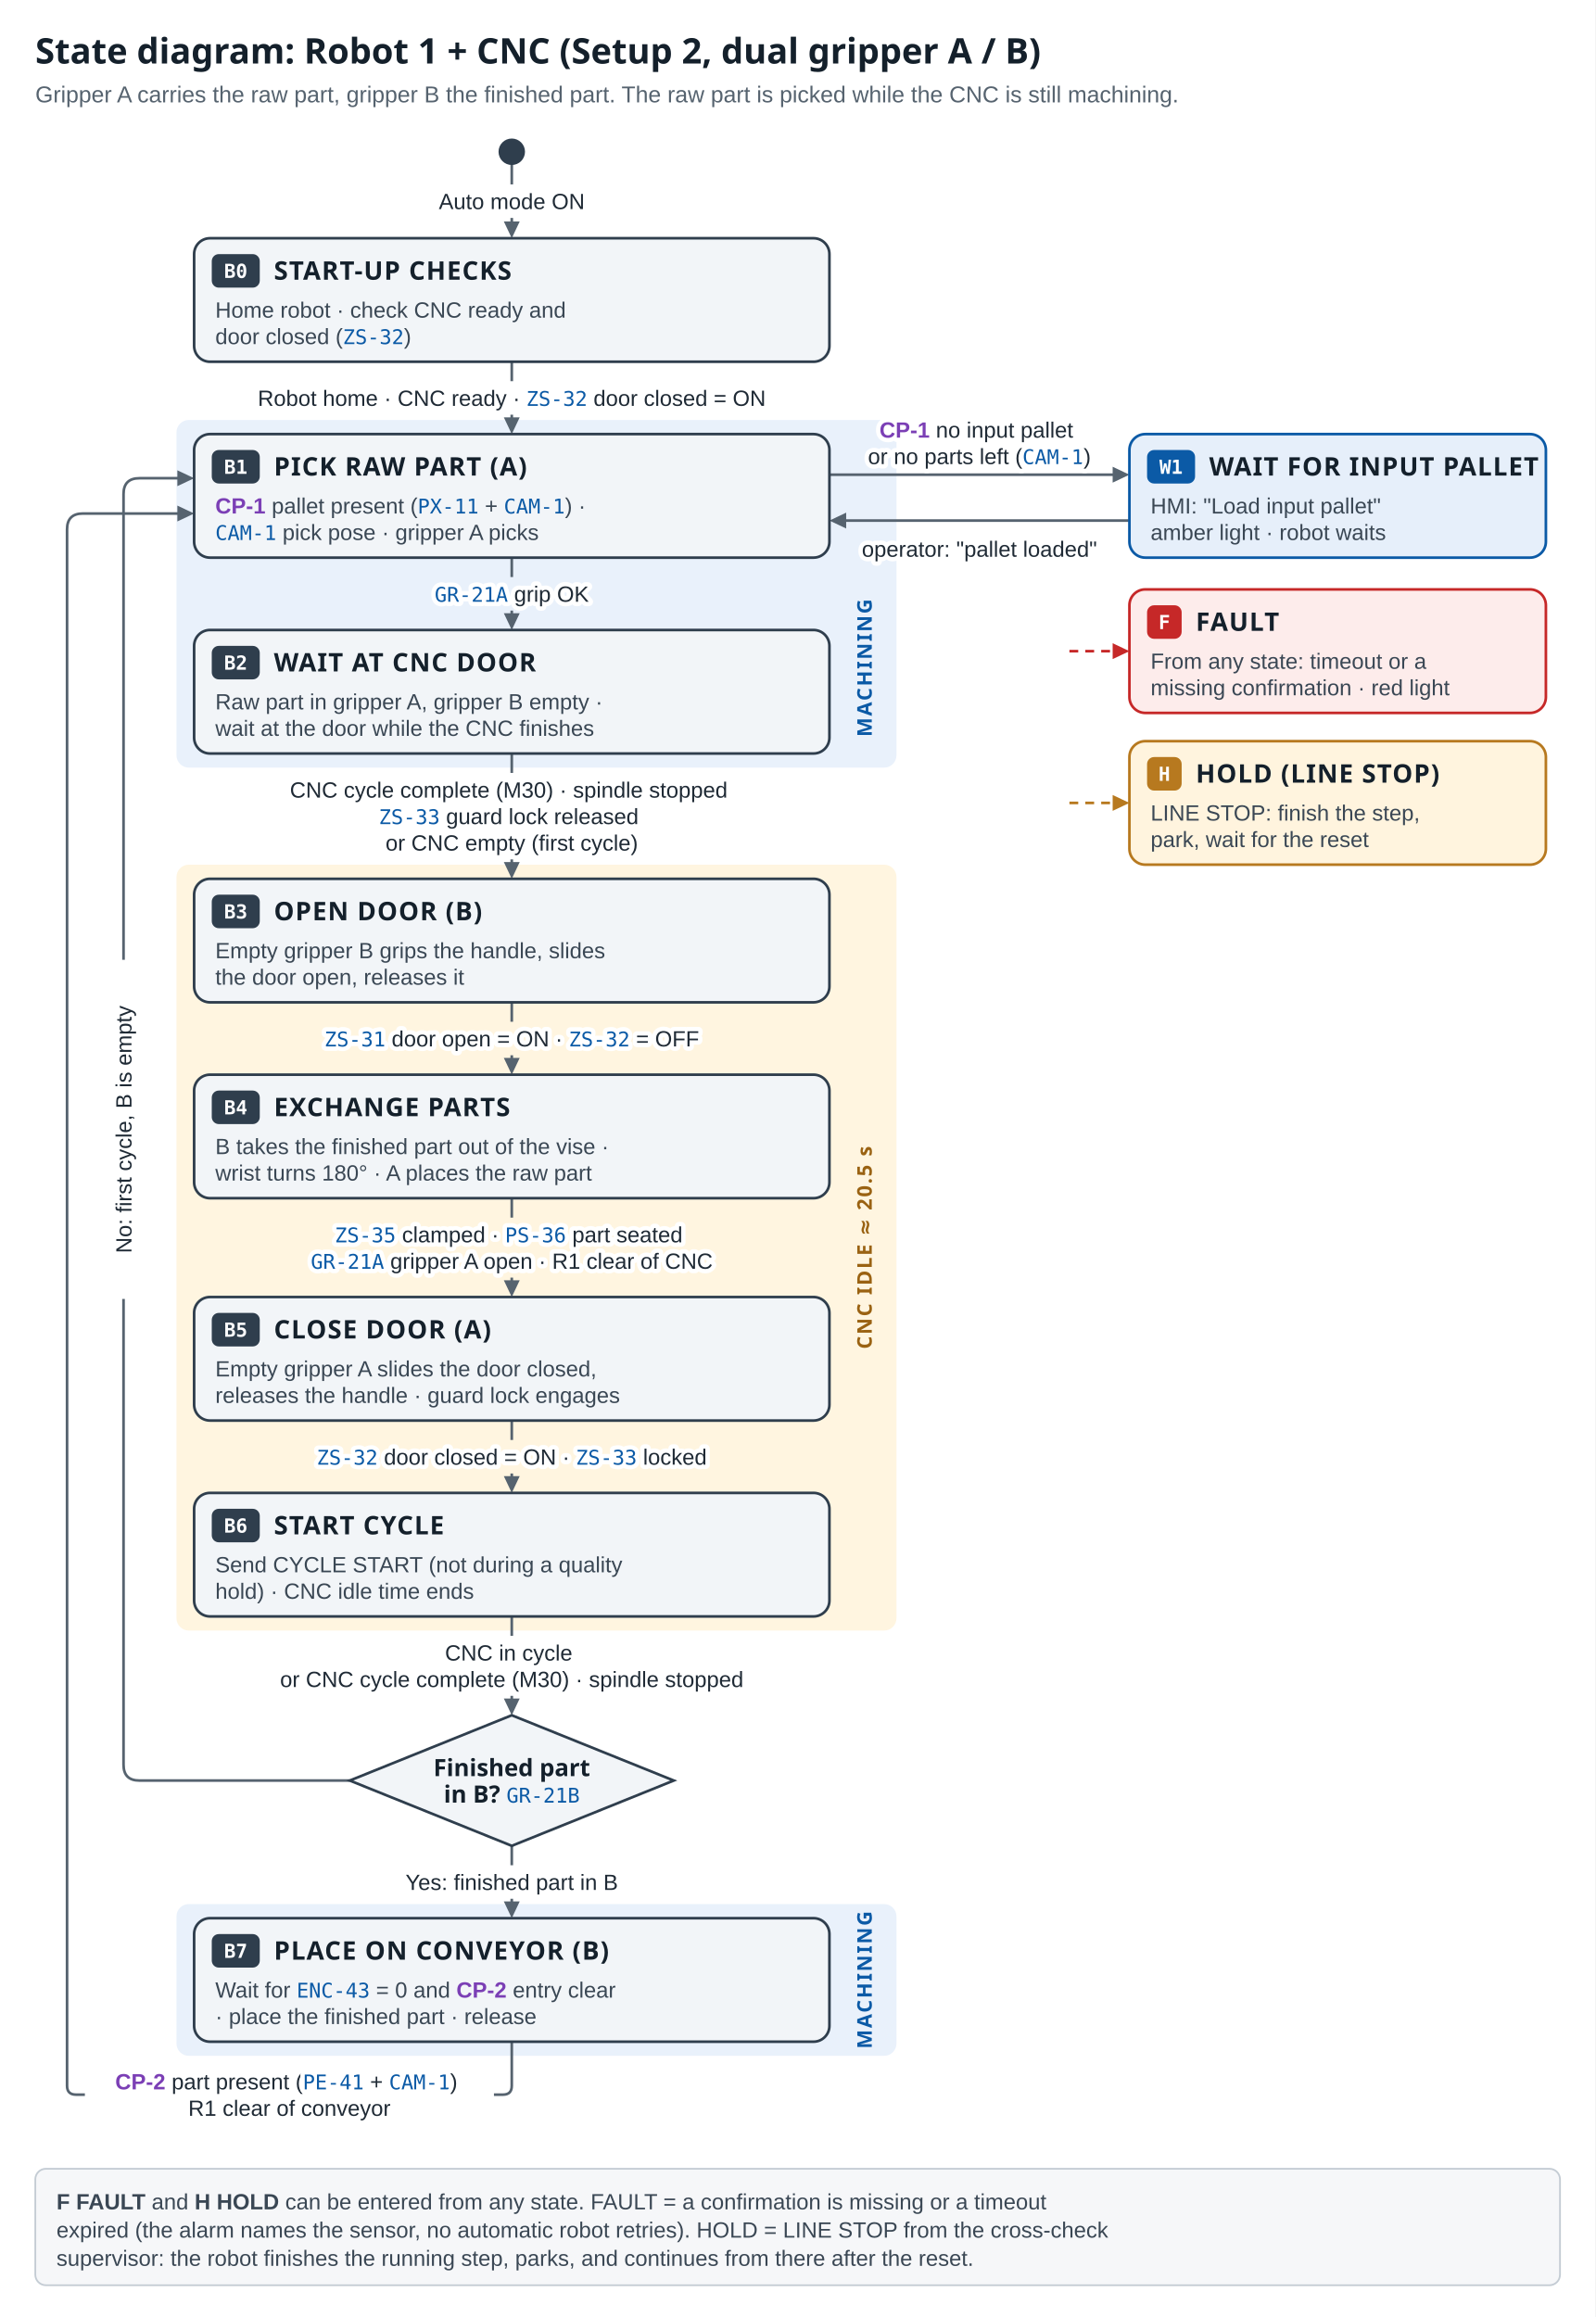
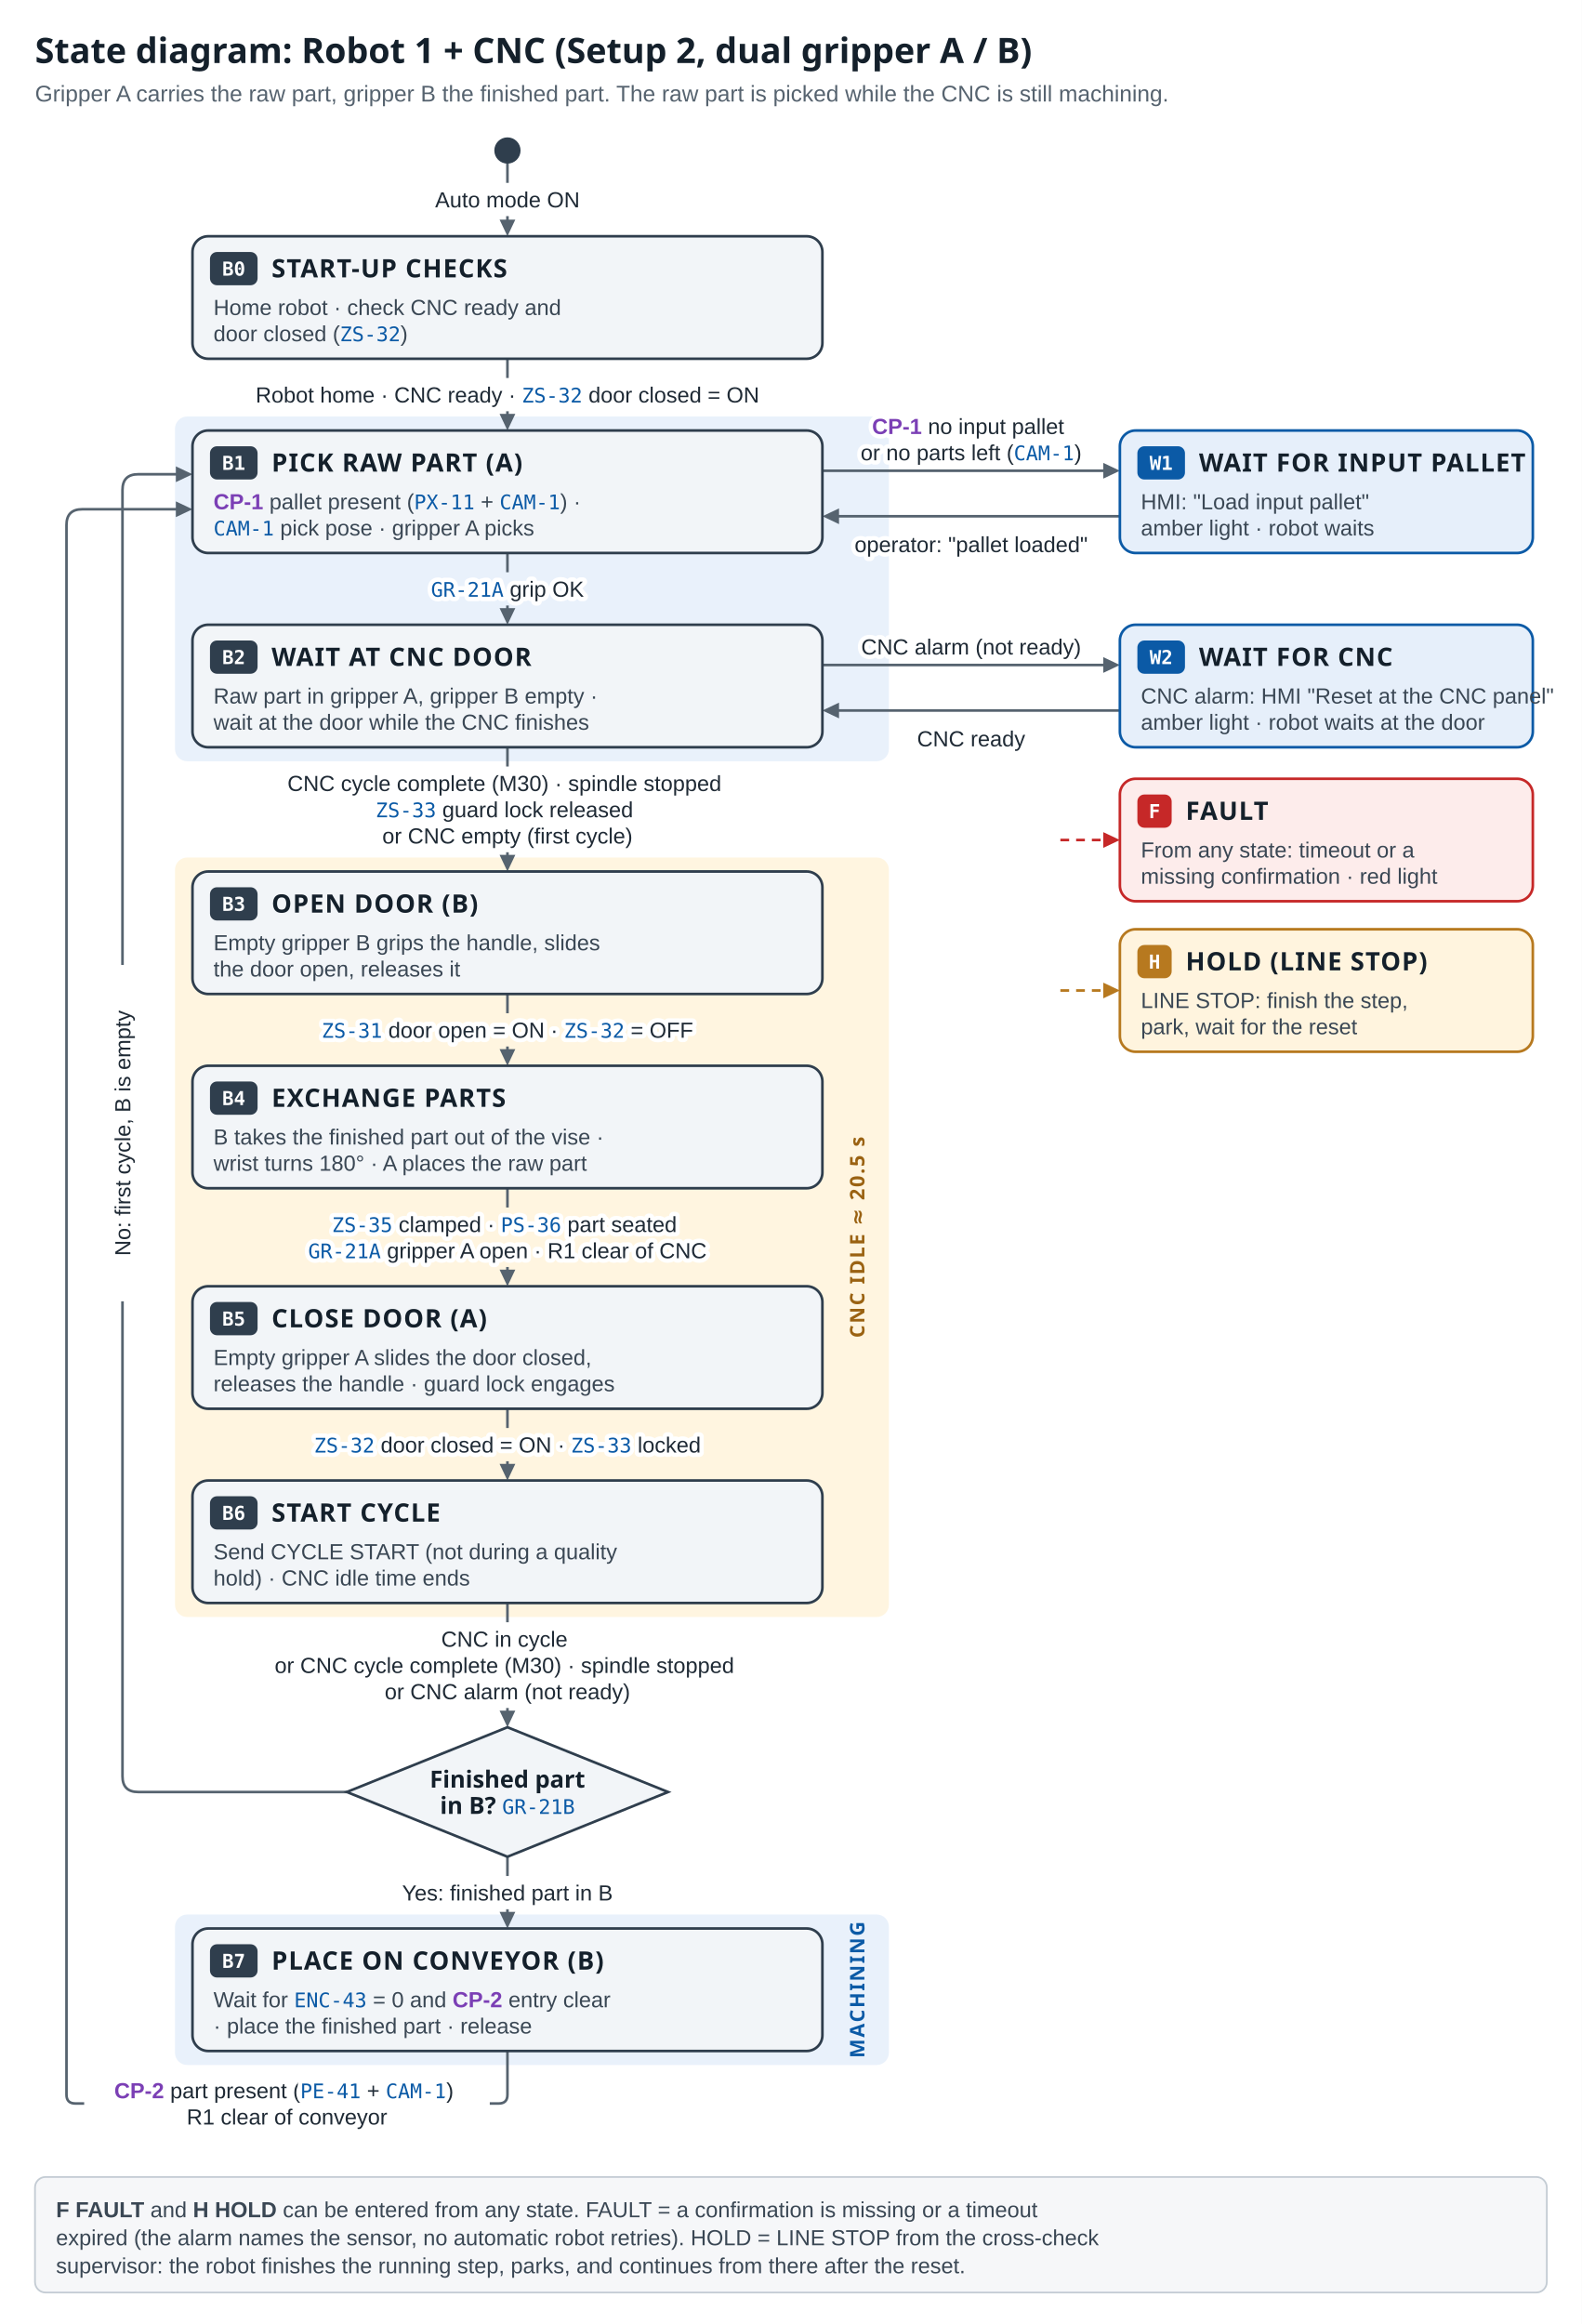
- <svg xmlns="http://www.w3.org/2000/svg" class="dg-root" viewBox="0 0 904 1313" width="904" height="1313" font-family="'Barlow', 'Segoe UI', Arial, sans-serif" role="img" aria-label="State diagram: Robot 1 + CNC (Setup 2, dual gripper A / B)">
+ <svg xmlns="http://www.w3.org/2000/svg" class="dg-root" viewBox="0 0 904 1328" width="904" height="1328" font-family="'Barlow', 'Segoe UI', Arial, sans-serif" role="img" aria-label="State diagram: Robot 1 + CNC (Setup 2, dual gripper A / B)">
  <style>
.dg-root{font-family:'Barlow','Segoe UI',Arial,sans-serif}
.dg-bg{fill:var(--dg-bg,#ffffff)}
.dg-title{font-family:'Barlow Semi Condensed','Barlow','Segoe UI',sans-serif;font-weight:700;font-size:20px;fill:var(--dg-ink,#14202b)}
.dg-sub{font-size:13px;fill:var(--dg-muted,#56636f)}
.dg-st-rect{fill:var(--dg-st,#f2f5f8);stroke:var(--dg-line,#2f3e4d);stroke-width:1.5}
.dg-st-title{font-family:'Barlow Semi Condensed','Barlow','Segoe UI',sans-serif;font-weight:700;font-size:14.5px;fill:var(--dg-ink,#14202b);letter-spacing:.04em}
.dg-st-do{font-size:12.5px;fill:var(--dg-soft,#3a4754)}
.dg-st-chip{fill:var(--dg-line,#2f3e4d)}
.dg-st-chiptext{font-family:'IBM Plex Mono',Consolas,monospace;font-weight:600;font-size:11px;fill:var(--dg-chipink,#ffffff)}
.dg-tr{fill:none;stroke:var(--dg-arrow,#56636f);stroke-width:1.5}
.dg-head{fill:var(--dg-arrow,#56636f)}
.dg-dash{stroke-dasharray:5 4}
.dg-trk-fault .dg-tr{stroke:var(--dg-red,#c62828)} .dg-trk-fault .dg-head{fill:var(--dg-red,#c62828)}
.dg-trk-hold .dg-tr{stroke:var(--dg-amber,#b7791f)} .dg-trk-hold .dg-head{fill:var(--dg-amber,#b7791f)}
.dg-trk-ok .dg-tr{stroke:var(--dg-green,#1e7d45)} .dg-trk-ok .dg-head{fill:var(--dg-green,#1e7d45)}
.dg-guard{font-size:12.5px;fill:var(--dg-ink2,#1f2a35)}
.dg-halo{paint-order:stroke;stroke:var(--dg-bg,#ffffff);stroke-width:5px;stroke-linejoin:round}
.dg-tag{font-family:'IBM Plex Mono',Consolas,monospace;font-size:11.5px;font-weight:500;fill:var(--dg-blue,#0b5aa6)}
.dg-cp{font-weight:700;fill:var(--dg-cp,#7b3fb5)}
.dg-b{font-weight:700}
.dg-small{font-size:11.5px}
.dg-init{fill:var(--dg-line,#2f3e4d)}
.dg-k-wait .dg-st-rect{stroke-dasharray:5 3}
.dg-k-fault .dg-st-rect{fill:var(--dg-red-t,#fdeceb);stroke:var(--dg-red,#c62828)} .dg-k-fault .dg-st-chip{fill:var(--dg-red,#c62828)}
.dg-k-hold .dg-st-rect{fill:var(--dg-amber-t,#fff4de);stroke:var(--dg-amber,#b7791f)} .dg-k-hold .dg-st-chip{fill:var(--dg-amber,#b7791f)}
.dg-k-ok .dg-st-rect{fill:var(--dg-green-t,#e7f5ec);stroke:var(--dg-green,#1e7d45)} .dg-k-ok .dg-st-chip{fill:var(--dg-green,#1e7d45)}
.dg-k-warn .dg-st-rect{fill:var(--dg-amber-t,#fff4de);stroke:var(--dg-amber,#b7791f)} .dg-k-warn .dg-st-chip{fill:var(--dg-amber,#b7791f)}
.dg-k-stop .dg-st-rect{fill:var(--dg-red-t,#fdeceb);stroke:var(--dg-red,#c62828)} .dg-k-stop .dg-st-chip{fill:var(--dg-red,#c62828)}
.dg-k-op .dg-st-rect{fill:var(--dg-blue-t,#e6effa);stroke:var(--dg-blue,#0b5aa6)} .dg-k-op .dg-st-chip{fill:var(--dg-blue,#0b5aa6)}
.dg-k-check .dg-st-rect{fill:var(--dg-cp-t,#f3ecfa);stroke:var(--dg-cp,#7b3fb5)} .dg-k-check .dg-st-chip{fill:var(--dg-cp,#7b3fb5)}
.dg-band{stroke:none}
.dg-band-idle{fill:var(--dg-amber-b,#fff5e0)} .dg-band-run{fill:var(--dg-blue-b,#e9f1fb)}
.dg-band-stop{fill:var(--dg-green-b,#eaf6ee)} .dg-band-move{fill:var(--dg-gray-b,#eef1f4)}
.dg-band-label{font-family:'Barlow Semi Condensed','Barlow',sans-serif;font-weight:700;font-size:11.5px;letter-spacing:.08em;fill:var(--dg-muted,#56636f)}
.dg-band-label.idle{fill:var(--dg-amber-d,#9a6212)} .dg-band-label.run{fill:var(--dg-blue,#0b5aa6)} .dg-band-label.stop{fill:var(--dg-green,#1e7d45)}
.dg-note-rect{fill:var(--dg-note,#f6f7f9);stroke:var(--dg-rule,#c4ccd4);stroke-width:1}
.dg-note{font-size:12.5px;fill:var(--dg-soft,#3a4754)}
.dg-choice{fill:var(--dg-st,#f2f5f8);stroke:var(--dg-line,#2f3e4d);stroke-width:1.5}
.dg-choice-t{font-family:'Barlow Semi Condensed','Barlow',sans-serif;font-weight:700;font-size:13.5px;fill:var(--dg-ink,#14202b)}
.dg-node{fill:var(--dg-st,#f2f5f8);stroke:var(--dg-line,#2f3e4d);stroke-width:1.4}
.dg-node.ok{fill:var(--dg-green-t,#e7f5ec);stroke:var(--dg-green,#1e7d45)}
.dg-node.warn{fill:var(--dg-amber-t,#fff4de);stroke:var(--dg-amber,#b7791f)}
.dg-node.stop{fill:var(--dg-red-t,#fdeceb);stroke:var(--dg-red,#c62828)}
.dg-node.check{fill:var(--dg-cp-t,#f3ecfa);stroke:var(--dg-cp,#7b3fb5)}
.dg-node.op{fill:var(--dg-blue-t,#e6effa);stroke:var(--dg-blue,#0b5aa6)}
.dg-node-t{font-family:'Barlow Semi Condensed','Barlow',sans-serif;font-weight:700;font-size:14px;fill:var(--dg-ink,#14202b)}
.dg-node-s{font-size:12.5px;fill:var(--dg-soft,#3a4754)}
.dg-owner{font-family:'Barlow Semi Condensed','Barlow',sans-serif;font-weight:700;font-size:10.5px;letter-spacing:.08em;fill:#ffffff}
.dg-owner-r{fill:#2f3e4d}
.dg-owner-r.op,.dg-owner-r.light{fill:#0b5aa6} .dg-owner-r.cnc{fill:#a0521d} .dg-owner-r.conv{fill:#2f6f5e} .dg-owner-r.r2{fill:#806000}
.dg-owner-r.cam{fill:#7b3fb5} .dg-owner-r.gauge{fill:#a33a3a} .dg-owner-r.ok{fill:#1e7d45} .dg-owner-r.nok{fill:#c62828}
.dg-conn{fill:var(--dg-bg,#ffffff);stroke:var(--dg-line,#2f3e4d);stroke-width:1.5}
.dg-conn-t{font-family:'Barlow Semi Condensed','Barlow',sans-serif;font-weight:700;font-size:13px;fill:var(--dg-ink,#14202b)}
.dg-num{font-family:'Barlow Semi Condensed','Barlow',sans-serif;font-weight:700;font-size:14px;fill:var(--dg-muted,#56636f)}
.dg-active .dg-st-rect,.dg-active .dg-node,.dg-active .dg-choice{stroke:var(--dg-active,#0a66e8);stroke-width:3.2;fill:var(--dg-active-t,#dde9fc)}
.dg-active .dg-st-chip{fill:var(--dg-active,#0a66e8)}
.dg-flash .dg-tr{stroke:var(--dg-active,#0a66e8);stroke-width:3} .dg-flash .dg-head{fill:var(--dg-active,#0a66e8)}
/* layout drawing */
.ly-fence{fill:none;stroke:var(--dg-rule,#aab4be);stroke-width:1.3;stroke-dasharray:2 5}
.ly-aisle{font-family:'Barlow Semi Condensed','Barlow',sans-serif;font-weight:700;font-size:11px;letter-spacing:.14em;fill:var(--dg-muted,#56636f)}
.ly-mach{fill:var(--ly-mach,#dfe5ea);stroke:var(--dg-line,#2f3e4d);stroke-width:1.6}
.ly-mach-in{fill:var(--ly-mach-in,#eef2f5);stroke:var(--ly-rule2,#9aa6b1);stroke-width:1}
.ly-pallet{fill:var(--ly-pallet,#e9dcc6);stroke:var(--ly-pallet-s,#8a6d3b);stroke-width:1.5}
.ly-slot{fill:none;stroke:var(--ly-slot,#b39a6e);stroke-width:.9;stroke-dasharray:2 2}
.ly-part{fill:var(--ly-raw,#a9b2ba);stroke:var(--ly-raw-s,#56626c);stroke-width:1.1}
.ly-part.fin{fill:var(--ly-fin,#dfe8f0);stroke:var(--ly-fin-s,#43698c)}
.ly-part.nok{stroke:var(--dg-red,#c62828);stroke-width:2.2}
.ly-pocket{fill:none;stroke:var(--ly-fin-s,#43698c);stroke-width:.9}
.ly-belt{fill:var(--ly-belt,#39414a)}
.ly-frame{fill:var(--ly-frame,#8d98a3)}
.ly-roller{stroke:var(--ly-roller,#5b646d);stroke-width:1.1}
.ly-stop{fill:var(--dg-red,#c62828)}
.ly-robot{fill:var(--ly-robot,#2c4a66);stroke:var(--ly-robot-s,#15283a);stroke-width:1.5}
.ly-robot-t{font-family:'Barlow Semi Condensed','Barlow',sans-serif;font-weight:700;font-size:11.5px;fill:#ffffff;letter-spacing:.04em}
.ly-link{stroke:var(--ly-link,#5f7d99);stroke-width:13;stroke-linecap:round;fill:none}
.ly-link2{stroke:var(--ly-link2,#7f9ab3);stroke-width:10;stroke-linecap:round;fill:none}
.ly-joint{fill:var(--ly-joint,#243a52)}
.ly-finger{stroke:var(--ly-joint,#243a52);stroke-width:3.2;stroke-linecap:round}
.ly-door{fill:var(--ly-door,#6f8193);stroke:var(--dg-line,#2f3e4d);stroke-width:1}
.ly-track{stroke:var(--ly-rule2,#9aa6b1);stroke-width:1.1;stroke-dasharray:3 3}
.ly-handle{fill:var(--dg-line,#2f3e4d)}
.ly-label{font-family:'Barlow Semi Condensed','Barlow',sans-serif;font-weight:700;font-size:14px;fill:var(--dg-ink,#14202b);letter-spacing:.05em}
.ly-sub{font-size:11.5px;fill:var(--dg-soft,#3a4754)}
.ly-tag{font-family:'IBM Plex Mono',Consolas,monospace;font-size:11px;font-weight:600;fill:var(--dg-blue,#0b5aa6)}
.ly-tag.cam{fill:var(--dg-cp,#7b3fb5)} .ly-tag.saf{fill:var(--ly-safety,#946c00)}
.ly-sens{fill:var(--dg-bg,#ffffff);stroke:var(--dg-blue,#0b5aa6);stroke-width:1.6}
.ly-sens.safety{stroke:var(--ly-safety,#c79400)}
.ly-led{fill:var(--ly-led-off,#c3cad1)}
.ly-led.on{fill:var(--ly-led-on,#1ea453)}
.ly-led.bad{fill:var(--dg-red,#d32f2f)}
.ly-beam{stroke:var(--ly-beam,#d33b3b);stroke-width:1.1;stroke-dasharray:2 3;opacity:.8}
.ly-fov{fill:var(--ly-fov,rgba(123,63,181,.045));stroke:var(--dg-cp,#7b3fb5);stroke-width:1.3;stroke-dasharray:7 4}
.ly-roi{fill:none;stroke:var(--dg-cp,#7b3fb5);stroke-width:1.1;stroke-dasharray:2 2}
.ly-roi-t{font-family:'IBM Plex Mono',Consolas,monospace;font-size:10px;font-weight:600;fill:var(--dg-cp,#7b3fb5)}
.ly-roi-t.on-belt{fill:#d9c5f5}
.ly-cam{fill:var(--dg-cp,#7b3fb5)}
.ly-nok{fill:var(--ly-nok,#fbe3e1);stroke:var(--dg-red,#c62828);stroke-width:1.6}
.ly-nok-h{stroke:var(--dg-red,#c62828);stroke-width:.9;opacity:.35}
.ly-gauge{fill:var(--ly-gauge,#e9eef3);stroke:var(--dg-line,#2f3e4d);stroke-width:1.5}
.ly-datum{fill:var(--dg-line,#2f3e4d)}
.ly-laser{fill:var(--dg-red,#c62828)}
.ly-cab{fill:var(--ly-mach,#dfe5ea);stroke:var(--dg-line,#2f3e4d);stroke-width:1.3}
.ly-lamp-r{fill:#d32f2f} .ly-lamp-a{fill:#f2a900} .ly-lamp-g{fill:#1e9e52} .ly-lamp-b{fill:#1565c0}
.ly-lamp-off{opacity:.2}
.ly-scan{fill:var(--ly-scan,rgba(199,148,0,.09));stroke:var(--ly-safety,#c79400);stroke-width:1.1;stroke-dasharray:3 3}
.ly-flow{fill:none;stroke:#ffffff;stroke-width:1.8;opacity:.75}
.ly-note{font-size:11.5px;font-style:italic;fill:var(--dg-muted,#56636f)}
.ly-legend{font-size:12px;fill:var(--dg-soft,#3a4754)}
/* timing chart */
.gt-grid{stroke:var(--dg-rule,#d5dbe1);stroke-width:1}
.gt-axis{font-size:11.5px;fill:var(--dg-muted,#56636f)}
.gt-row{font-family:'Barlow Semi Condensed','Barlow',sans-serif;font-weight:700;font-size:13.5px;fill:var(--dg-ink,#14202b)}
.gt-bar-t{font-size:11.5px;fill:#ffffff;font-weight:600}
.gt-bar-t.dark{fill:var(--dg-ink,#14202b)}
.gt-mach{fill:#3f73b5} .gt-idle{fill:#e3a21a} .gt-door{fill:#2f3e4d} .gt-move{fill:#7d8b98} .gt-wait{fill:var(--dg-gray-b,#eef1f4);stroke:var(--dg-rule,#c4ccd4)} .gt-belt{fill:#2f6f5e} .gt-gauge{fill:#a33a3a}
.gt-kpi{font-family:'Barlow Semi Condensed','Barlow',sans-serif;font-weight:700;font-size:15px;fill:var(--dg-ink,#14202b)}
.gt-break{fill:var(--dg-bg,#ffffff);stroke:var(--dg-muted,#56636f);stroke-width:1.2}
.pill-t{font-family:'IBM Plex Mono',Consolas,monospace;font-size:10.5px;font-weight:600}
</style>
-   <rect class="dg-bg" x="0" y="0" width="904" height="1313" />
+   <rect class="dg-bg" x="0" y="0" width="904" height="1328" />
  <text class="dg-title" x="20" y="36">State diagram: Robot 1 + CNC (Setup 2, dual gripper A / B)</text>
  <text class="dg-sub" x="20" y="58">Gripper A carries the raw part, gripper B the finished part. The raw part is picked while the CNC is still machining.</text>
  <rect class="dg-band dg-band-run" x="100" y="238" width="408" height="197" rx="7" />
-   <text class="dg-band-label run" x="490" y="378.5" text-anchor="middle" transform="rotate(-90 490 378.5)" dy="4">MACHINING</text>
  <rect class="dg-band dg-band-idle" x="100" y="490" width="408" height="434" rx="7" />
  <text class="dg-band-label idle" x="490" y="707" text-anchor="middle" transform="rotate(-90 490 707)" dy="4">CNC IDLE ≈ 20.5 s</text>
-   <rect class="dg-band dg-band-run" x="100" y="1079" width="408" height="86" rx="7" />
-   <text class="dg-band-label run" x="490" y="1122" text-anchor="middle" transform="rotate(-90 490 1122)" dy="4">MACHINING</text>
+   <rect class="dg-band dg-band-run" x="100" y="1094" width="408" height="86" rx="7" />
+   <text class="dg-band-label run" x="490" y="1137" text-anchor="middle" transform="rotate(-90 490 1137)" dy="4">MACHINING</text>
  <g class="dg-trg">
    <path class="dg-tr" d="M290 93 L290 104.5" />
    <path class="dg-tr" d="M290 123.5 L290 130" />
    <polygon class="dg-head" points="290,135 294.5,125.5 285.5,125.5" />
  </g>
  <g class="dg-trg" data-tr="B0&gt;B1">
    <path class="dg-tr" d="M290 205 L290 216" />
    <path class="dg-tr" d="M290 235 L290 241" />
    <polygon class="dg-head" points="290,246 294.5,236.5 285.5,236.5" />
  </g>
  <g class="dg-trg" data-tr="B1&gt;B2">
    <path class="dg-tr" d="M290 316 L290 327" />
    <path class="dg-tr" d="M290 346 L290 352" />
    <polygon class="dg-head" points="290,357 294.5,347.5 285.5,347.5" />
  </g>
  <g class="dg-trg" data-tr="B2&gt;B3">
    <path class="dg-tr" d="M290 427 L290 438" />
    <path class="dg-tr" d="M290 487 L290 493" />
    <polygon class="dg-head" points="290,498 294.5,488.5 285.5,488.5" />
  </g>
  <g class="dg-trg" data-tr="B3&gt;B4">
    <path class="dg-tr" d="M290 568 L290 579" />
    <path class="dg-tr" d="M290 598 L290 604" />
    <polygon class="dg-head" points="290,609 294.5,599.5 285.5,599.5" />
  </g>
  <g class="dg-trg" data-tr="B4&gt;B5">
    <path class="dg-tr" d="M290 679 L290 690" />
    <path class="dg-tr" d="M290 724 L290 730" />
    <polygon class="dg-head" points="290,735 294.5,725.5 285.5,725.5" />
  </g>
  <g class="dg-trg" data-tr="B5&gt;B6">
    <path class="dg-tr" d="M290 805 L290 816" />
    <path class="dg-tr" d="M290 835 L290 841" />
    <polygon class="dg-head" points="290,846 294.5,836.5 285.5,836.5" />
  </g>
  <g class="dg-trg" data-tr="B6&gt;Q_B6">
    <path class="dg-tr" d="M290 916 L290 927" />
-     <path class="dg-tr" d="M290 961 L290 967" />
-     <polygon class="dg-head" points="290,972 294.5,962.5 285.5,962.5" />
+     <path class="dg-tr" d="M290 976 L290 982" />
+     <polygon class="dg-head" points="290,987 294.5,977.5 285.5,977.5" />
  </g>
  <g class="dg-trg" data-tr="Q_B6&gt;B7">
-     <path class="dg-tr" d="M290 1046 L290 1057" />
-     <path class="dg-tr" d="M290 1076 L290 1082" />
-     <polygon class="dg-head" points="290,1087 294.5,1077.5 285.5,1077.5" />
+     <path class="dg-tr" d="M290 1061 L290 1072" />
+     <path class="dg-tr" d="M290 1091 L290 1097" />
+     <polygon class="dg-head" points="290,1102 294.5,1092.5 285.5,1092.5" />
  </g>
  <g class="dg-trg" data-tr="B1&gt;W1">
    <path class="dg-tr" d="M470 269 L635 269" />
    <polygon class="dg-head" points="640,269 630.5,264.5 630.5,273.5" />
  </g>
  <g class="dg-trg" data-tr="W1&gt;B1">
    <path class="dg-tr" d="M640 295 L475 295" />
    <polygon class="dg-head" points="470,295 479.5,299.5 479.5,290.5" />
  </g>
+   <g class="dg-trg" data-tr="B2&gt;W2">
+     <path class="dg-tr" d="M470 380 L635 380" />
+     <polygon class="dg-head" points="640,380 630.5,375.5 630.5,384.5" />
+   </g>
+   <g class="dg-trg" data-tr="W2&gt;B2">
+     <path class="dg-tr" d="M640 406 L475 406" />
+     <polygon class="dg-head" points="470,406 479.5,410.5 479.5,401.5" />
+   </g>
  <g class="dg-trg" data-tr="B7&gt;B1">
-     <path class="dg-tr" d="M290 1157 L290 1182 Q290 1187 285 1187 L279.9 1187" />
-     <path class="dg-tr" d="M48.1 1187 L43.1 1187 Q38 1187 38 1182 L38 300 Q38 291 47 291 L105 291" />
+     <path class="dg-tr" d="M290 1172 L290 1197 Q290 1202 285 1202 L279.9 1202" />
+     <path class="dg-tr" d="M48.1 1202 L43.1 1202 Q38 1202 38 1197 L38 300 Q38 291 47 291 L105 291" />
    <polygon class="dg-head" points="110,291 100.5,286.5 100.5,295.5" />
  </g>
  <g class="dg-trg" data-tr="Q_B6&gt;B1">
-     <path class="dg-tr" d="M198.2 1009 L79 1009 Q70 1009 70 1000 L70 736.1" />
-     <path class="dg-tr" d="M70 543.9 L70 280 Q70 271 79 271 L105 271" />
+     <path class="dg-tr" d="M198.2 1024 L79 1024 Q70 1024 70 1015 L70 743.6" />
+     <path class="dg-tr" d="M70 551.4 L70 280 Q70 271 79 271 L105 271" />
    <polygon class="dg-head" points="110,271 100.5,266.5 100.5,275.5" />
  </g>
  <g class="dg-trg dg-trk-fault">
-     <path class="dg-tr dg-dash" d="M606 369 L635 369" />
-     <polygon class="dg-head" points="640,369 630.5,364.5 630.5,373.5" />
+     <path class="dg-tr dg-dash" d="M606 480 L635 480" />
+     <polygon class="dg-head" points="640,480 630.5,475.5 630.5,484.5" />
  </g>
  <g class="dg-trg dg-trk-hold">
-     <path class="dg-tr dg-dash" d="M606 455 L635 455" />
-     <polygon class="dg-head" points="640,455 630.5,450.5 630.5,459.5" />
+     <path class="dg-tr dg-dash" d="M606 566 L635 566" />
+     <polygon class="dg-head" points="640,566 630.5,561.5 630.5,570.5" />
  </g>
  <circle class="dg-init" cx="290" cy="86" r="7.5" />
  <g class="dg-state" data-state="B0">
    <rect class="dg-st-rect" x="110" y="135" width="360" height="70" rx="9" />
    <rect class="dg-st-chip" x="120" y="144" width="27.2" height="19" rx="4" />
    <text class="dg-st-chiptext" x="133.6" y="157.5" text-anchor="middle">B0</text>
    <text class="dg-st-title" x="155.2" y="158.5">START-UP CHECKS</text>
    <text class="dg-st-do" x="122" y="180">Home robot · check CNC ready and</text>
    <text class="dg-st-do" x="122" y="195">door closed (<tspan class="dg-tag">ZS-32</tspan>)</text>
  </g>
  <g class="dg-state" data-state="B1">
    <rect class="dg-st-rect" x="110" y="246" width="360" height="70" rx="9" />
    <rect class="dg-st-chip" x="120" y="255" width="27.2" height="19" rx="4" />
    <text class="dg-st-chiptext" x="133.6" y="268.5" text-anchor="middle">B1</text>
    <text class="dg-st-title" x="155.2" y="269.5">PICK RAW PART (A)</text>
    <text class="dg-st-do" x="122" y="291">
      <tspan class="dg-cp">CP-1</tspan> pallet present (<tspan class="dg-tag">PX-11</tspan> + <tspan class="dg-tag">CAM-1</tspan>) ·</text>
    <text class="dg-st-do" x="122" y="306">
      <tspan class="dg-tag">CAM-1</tspan> pick pose · gripper A picks</text>
  </g>
  <g class="dg-state" data-state="B2">
    <rect class="dg-st-rect" x="110" y="357" width="360" height="70" rx="9" />
    <rect class="dg-st-chip" x="120" y="366" width="27.2" height="19" rx="4" />
    <text class="dg-st-chiptext" x="133.6" y="379.5" text-anchor="middle">B2</text>
    <text class="dg-st-title" x="155.2" y="380.5">WAIT AT CNC DOOR</text>
    <text class="dg-st-do" x="122" y="402">Raw part in gripper A, gripper B empty ·</text>
    <text class="dg-st-do" x="122" y="417">wait at the door while the CNC finishes</text>
  </g>
  <g class="dg-state" data-state="B3">
    <rect class="dg-st-rect" x="110" y="498" width="360" height="70" rx="9" />
    <rect class="dg-st-chip" x="120" y="507" width="27.2" height="19" rx="4" />
    <text class="dg-st-chiptext" x="133.6" y="520.5" text-anchor="middle">B3</text>
    <text class="dg-st-title" x="155.2" y="521.5">OPEN DOOR (B)</text>
    <text class="dg-st-do" x="122" y="543">Empty gripper B grips the handle, slides</text>
    <text class="dg-st-do" x="122" y="558">the door open, releases it</text>
  </g>
  <g class="dg-state" data-state="B4">
    <rect class="dg-st-rect" x="110" y="609" width="360" height="70" rx="9" />
    <rect class="dg-st-chip" x="120" y="618" width="27.2" height="19" rx="4" />
    <text class="dg-st-chiptext" x="133.6" y="631.5" text-anchor="middle">B4</text>
    <text class="dg-st-title" x="155.2" y="632.5">EXCHANGE PARTS</text>
    <text class="dg-st-do" x="122" y="654">B takes the finished part out of the vise ·</text>
    <text class="dg-st-do" x="122" y="669">wrist turns 180° · A places the raw part</text>
  </g>
  <g class="dg-state" data-state="B5">
    <rect class="dg-st-rect" x="110" y="735" width="360" height="70" rx="9" />
    <rect class="dg-st-chip" x="120" y="744" width="27.2" height="19" rx="4" />
    <text class="dg-st-chiptext" x="133.6" y="757.5" text-anchor="middle">B5</text>
    <text class="dg-st-title" x="155.2" y="758.5">CLOSE DOOR (A)</text>
    <text class="dg-st-do" x="122" y="780">Empty gripper A slides the door closed,</text>
    <text class="dg-st-do" x="122" y="795">releases the handle · guard lock engages</text>
  </g>
  <g class="dg-state" data-state="B6">
    <rect class="dg-st-rect" x="110" y="846" width="360" height="70" rx="9" />
    <rect class="dg-st-chip" x="120" y="855" width="27.2" height="19" rx="4" />
    <text class="dg-st-chiptext" x="133.6" y="868.5" text-anchor="middle">B6</text>
    <text class="dg-st-title" x="155.2" y="869.5">START CYCLE</text>
    <text class="dg-st-do" x="122" y="891">Send CYCLE START (not during a quality</text>
    <text class="dg-st-do" x="122" y="906">hold) · CNC idle time ends</text>
  </g>
  <g class="dg-choiceg" data-state="Q_B6">
-     <polygon class="dg-choice" points="290,972 381.8,1009 290,1046 198.2,1009" />
-     <text class="dg-choice-t" x="290" y="1006.5" text-anchor="middle">Finished part</text>
-     <text class="dg-choice-t" x="290" y="1021.5" text-anchor="middle">in B? <tspan class="dg-tag">GR-21B</tspan>
+     <polygon class="dg-choice" points="290,987 381.8,1024 290,1061 198.2,1024" />
+     <text class="dg-choice-t" x="290" y="1021.5" text-anchor="middle">Finished part</text>
+     <text class="dg-choice-t" x="290" y="1036.5" text-anchor="middle">in B? <tspan class="dg-tag">GR-21B</tspan>
    </text>
  </g>
  <g class="dg-state" data-state="B7">
-     <rect class="dg-st-rect" x="110" y="1087" width="360" height="70" rx="9" />
-     <rect class="dg-st-chip" x="120" y="1096" width="27.2" height="19" rx="4" />
-     <text class="dg-st-chiptext" x="133.6" y="1109.5" text-anchor="middle">B7</text>
-     <text class="dg-st-title" x="155.2" y="1110.5">PLACE ON CONVEYOR (B)</text>
-     <text class="dg-st-do" x="122" y="1132">Wait for <tspan class="dg-tag">ENC-43</tspan> = 0 and <tspan class="dg-cp">CP-2</tspan> entry clear</text>
-     <text class="dg-st-do" x="122" y="1147">· place the finished part · release</text>
+     <rect class="dg-st-rect" x="110" y="1102" width="360" height="70" rx="9" />
+     <rect class="dg-st-chip" x="120" y="1111" width="27.2" height="19" rx="4" />
+     <text class="dg-st-chiptext" x="133.6" y="1124.5" text-anchor="middle">B7</text>
+     <text class="dg-st-title" x="155.2" y="1125.5">PLACE ON CONVEYOR (B)</text>
+     <text class="dg-st-do" x="122" y="1147">Wait for <tspan class="dg-tag">ENC-43</tspan> = 0 and <tspan class="dg-cp">CP-2</tspan> entry clear</text>
+     <text class="dg-st-do" x="122" y="1162">· place the finished part · release</text>
  </g>
  <g class="dg-state dg-k-op" data-state="W1">
    <rect class="dg-st-rect" x="640" y="246" width="236" height="70" rx="9" />
    <rect class="dg-st-chip" x="650" y="255" width="27.2" height="19" rx="4" />
    <text class="dg-st-chiptext" x="663.6" y="268.5" text-anchor="middle">W1</text>
    <text class="dg-st-title" x="685.2" y="269.5">WAIT FOR INPUT PALLET</text>
    <text class="dg-st-do" x="652" y="291">HMI: "Load input pallet"</text>
    <text class="dg-st-do" x="652" y="306">amber light · robot waits</text>
  </g>
+   <g class="dg-state dg-k-op" data-state="W2">
+     <rect class="dg-st-rect" x="640" y="357" width="236" height="70" rx="9" />
+     <rect class="dg-st-chip" x="650" y="366" width="27.2" height="19" rx="4" />
+     <text class="dg-st-chiptext" x="663.6" y="379.5" text-anchor="middle">W2</text>
+     <text class="dg-st-title" x="685.2" y="380.5">WAIT FOR CNC</text>
+     <text class="dg-st-do" x="652" y="402">CNC alarm: HMI "Reset at the CNC panel"</text>
+     <text class="dg-st-do" x="652" y="417">amber light · robot waits at the door</text>
+   </g>
  <g class="dg-state dg-k-fault" data-state="F">
-     <rect class="dg-st-rect" x="640" y="334" width="236" height="70" rx="9" />
-     <rect class="dg-st-chip" x="650" y="343" width="19.6" height="19" rx="4" />
-     <text class="dg-st-chiptext" x="659.8" y="356.5" text-anchor="middle">F</text>
-     <text class="dg-st-title" x="677.6" y="357.5">FAULT</text>
-     <text class="dg-st-do" x="652" y="379">From any state: timeout or a</text>
-     <text class="dg-st-do" x="652" y="394">missing confirmation · red light</text>
+     <rect class="dg-st-rect" x="640" y="445" width="236" height="70" rx="9" />
+     <rect class="dg-st-chip" x="650" y="454" width="19.6" height="19" rx="4" />
+     <text class="dg-st-chiptext" x="659.8" y="467.5" text-anchor="middle">F</text>
+     <text class="dg-st-title" x="677.6" y="468.5">FAULT</text>
+     <text class="dg-st-do" x="652" y="490">From any state: timeout or a</text>
+     <text class="dg-st-do" x="652" y="505">missing confirmation · red light</text>
  </g>
  <g class="dg-state dg-k-hold" data-state="H">
-     <rect class="dg-st-rect" x="640" y="420" width="236" height="70" rx="9" />
-     <rect class="dg-st-chip" x="650" y="429" width="19.6" height="19" rx="4" />
-     <text class="dg-st-chiptext" x="659.8" y="442.5" text-anchor="middle">H</text>
-     <text class="dg-st-title" x="677.6" y="443.5">HOLD (LINE STOP)</text>
-     <text class="dg-st-do" x="652" y="465">LINE STOP: finish the step,</text>
-     <text class="dg-st-do" x="652" y="480">park, wait for the reset</text>
-   </g>
-   <rect class="dg-note-rect" x="20" y="1229" width="864" height="66" rx="6" />
-   <text class="dg-note" x="32" y="1252">
+     <rect class="dg-st-rect" x="640" y="531" width="236" height="70" rx="9" />
+     <rect class="dg-st-chip" x="650" y="540" width="19.6" height="19" rx="4" />
+     <text class="dg-st-chiptext" x="659.8" y="553.5" text-anchor="middle">H</text>
+     <text class="dg-st-title" x="677.6" y="554.5">HOLD (LINE STOP)</text>
+     <text class="dg-st-do" x="652" y="576">LINE STOP: finish the step,</text>
+     <text class="dg-st-do" x="652" y="591">park, wait for the reset</text>
+   </g>
+   <rect class="dg-note-rect" x="20" y="1244" width="864" height="66" rx="6" />
+   <text class="dg-note" x="32" y="1267">
    <tspan class="dg-b">F FAULT</tspan> and <tspan class="dg-b">H HOLD</tspan> can be entered from any state. FAULT = a confirmation is missing or a timeout</text>
-   <text class="dg-note" x="32" y="1268">expired (the alarm names the sensor, no automatic robot retries). HOLD = LINE STOP from the cross-check</text>
-   <text class="dg-note" x="32" y="1284">supervisor: the robot finishes the running step, parks, and continues from there after the reset.</text>
+   <text class="dg-note" x="32" y="1283">expired (the alarm names the sensor, no automatic robot retries). HOLD = LINE STOP from the cross-check</text>
+   <text class="dg-note" x="32" y="1299">supervisor: the robot finishes the running step, parks, and continues from there after the reset.</text>
  <text class="dg-guard dg-halo" x="290" y="118.5" text-anchor="middle">
    <tspan x="290">Auto mode ON</tspan>
  </text>
  <text class="dg-guard dg-halo" x="290" y="230" text-anchor="middle">
    <tspan x="290">Robot home · CNC ready · <tspan class="dg-tag">ZS-32</tspan> door closed = ON</tspan>
  </text>
  <text class="dg-guard dg-halo" x="290" y="341" text-anchor="middle">
    <tspan x="290">
      <tspan class="dg-tag">GR-21A</tspan> grip OK</tspan>
  </text>
  <text class="dg-guard dg-halo" x="290" y="452" text-anchor="middle">
    <tspan x="290">CNC cycle complete (M30) · spindle stopped</tspan>
    <tspan x="290" dy="15">
      <tspan class="dg-tag">ZS-33</tspan> guard lock released</tspan>
    <tspan x="290" dy="15">or CNC empty (first cycle)</tspan>
  </text>
  <text class="dg-guard dg-halo" x="290" y="593" text-anchor="middle">
    <tspan x="290">
      <tspan class="dg-tag">ZS-31</tspan> door open = ON · <tspan class="dg-tag">ZS-32</tspan> = OFF</tspan>
  </text>
  <text class="dg-guard dg-halo" x="290" y="704" text-anchor="middle">
    <tspan x="290">
      <tspan class="dg-tag">ZS-35</tspan> clamped · <tspan class="dg-tag">PS-36</tspan> part seated</tspan>
    <tspan x="290" dy="15">
      <tspan class="dg-tag">GR-21A</tspan> gripper A open · R1 clear of CNC</tspan>
  </text>
  <text class="dg-guard dg-halo" x="290" y="830" text-anchor="middle">
    <tspan x="290">
      <tspan class="dg-tag">ZS-32</tspan> door closed = ON · <tspan class="dg-tag">ZS-33</tspan> locked</tspan>
  </text>
  <text class="dg-guard dg-halo" x="290" y="941" text-anchor="middle">
    <tspan x="290">CNC in cycle</tspan>
    <tspan x="290" dy="15">or CNC cycle complete (M30) · spindle stopped</tspan>
-   </text>
-   <text class="dg-guard dg-halo" x="290" y="1071" text-anchor="middle">
+     <tspan x="290" dy="15">or CNC alarm (not ready)</tspan>
+   </text>
+   <text class="dg-guard dg-halo" x="290" y="1086" text-anchor="middle">
    <tspan x="290">Yes: finished part in B</tspan>
  </text>
  <text class="dg-guard dg-halo" x="555" y="248" text-anchor="middle">
    <tspan x="555">
      <tspan class="dg-cp">CP-1</tspan> no input pallet</tspan>
    <tspan x="555" dy="15">or no parts left (<tspan class="dg-tag">CAM-1</tspan>)</tspan>
  </text>
  <text class="dg-guard dg-halo" x="555" y="315.5" text-anchor="middle">
    <tspan x="555">operator: "pallet loaded"</tspan>
  </text>
-   <text class="dg-guard dg-halo" x="164" y="1184" text-anchor="middle">
+   <text class="dg-guard dg-halo" x="555" y="374" text-anchor="middle">
+     <tspan x="555">CNC alarm (not ready)</tspan>
+   </text>
+   <text class="dg-guard dg-halo" x="555" y="426.5" text-anchor="middle">
+     <tspan x="555">CNC ready</tspan>
+   </text>
+   <text class="dg-guard dg-halo" x="164" y="1199" text-anchor="middle">
    <tspan x="164">
      <tspan class="dg-cp">CP-2</tspan> part present (<tspan class="dg-tag">PE-41</tspan> + <tspan class="dg-tag">CAM-1</tspan>)</tspan>
    <tspan x="164" dy="15">R1 clear of conveyor</tspan>
  </text>
-   <text class="dg-guard dg-halo" x="70" y="644.5" text-anchor="middle" transform="rotate(-90 70 640)">
+   <text class="dg-guard dg-halo" x="70" y="652" text-anchor="middle" transform="rotate(-90 70 647.5)">
    <tspan x="70">No: first cycle, B is empty</tspan>
  </text>
</svg>
